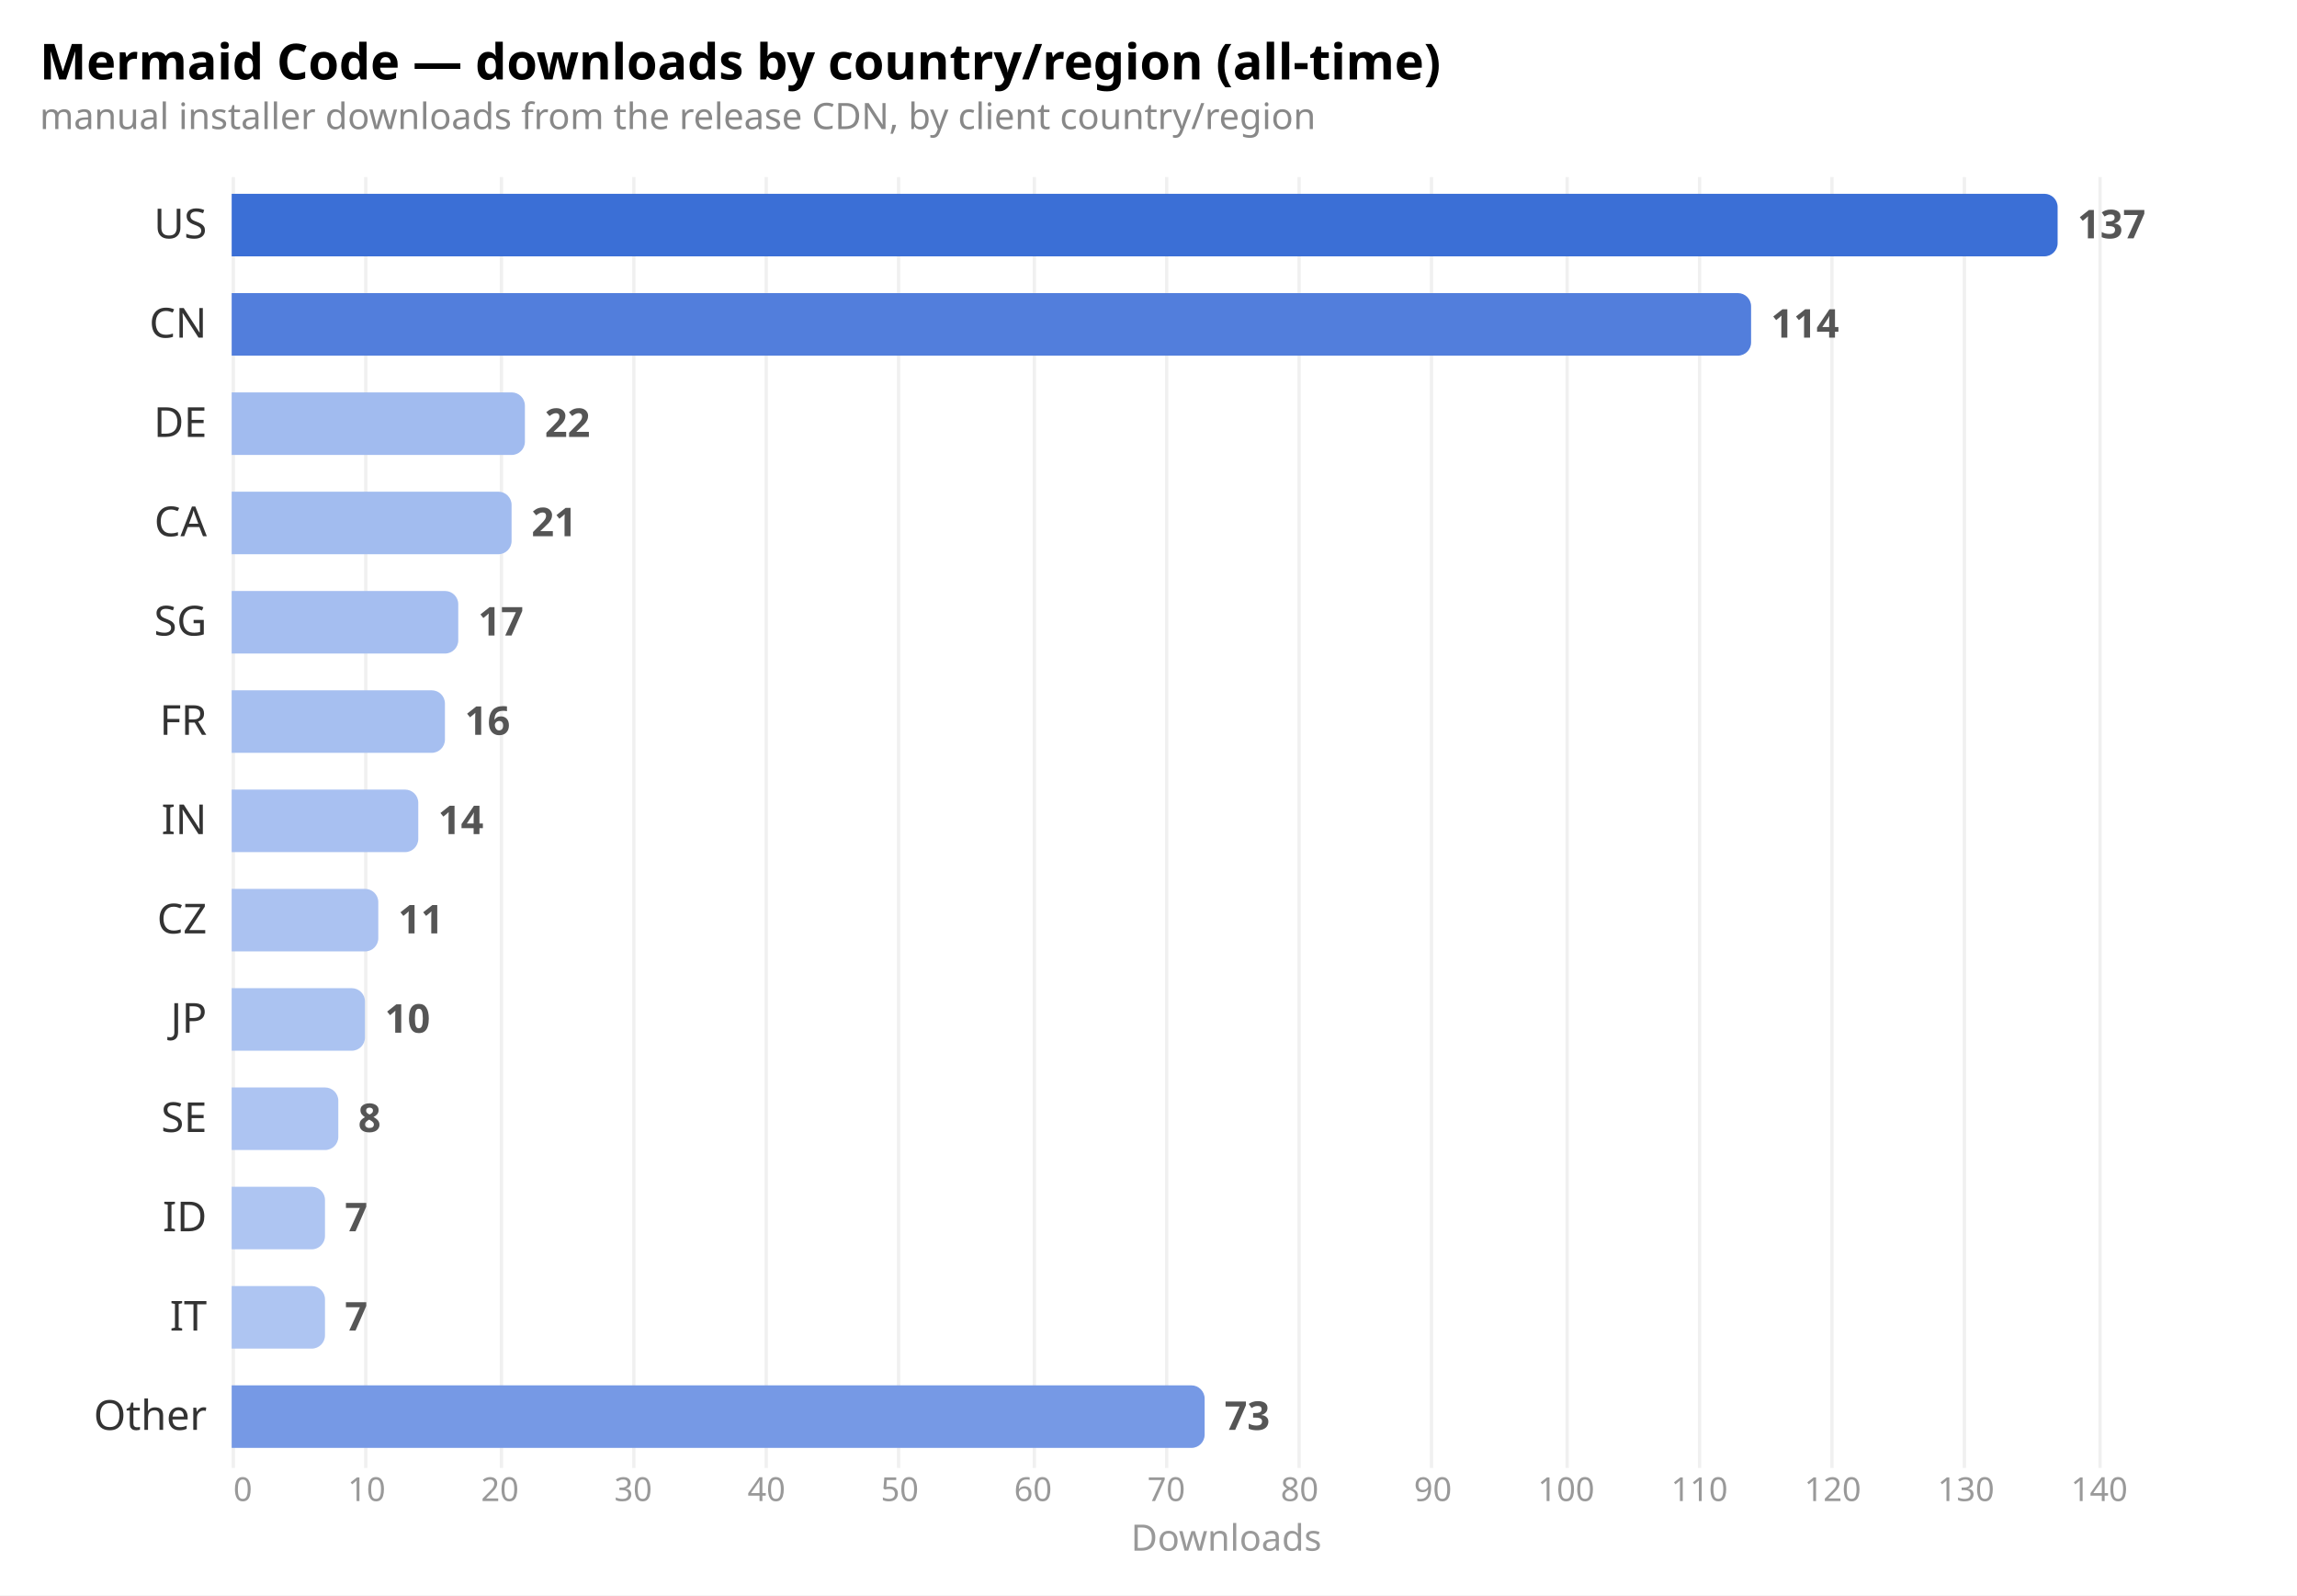
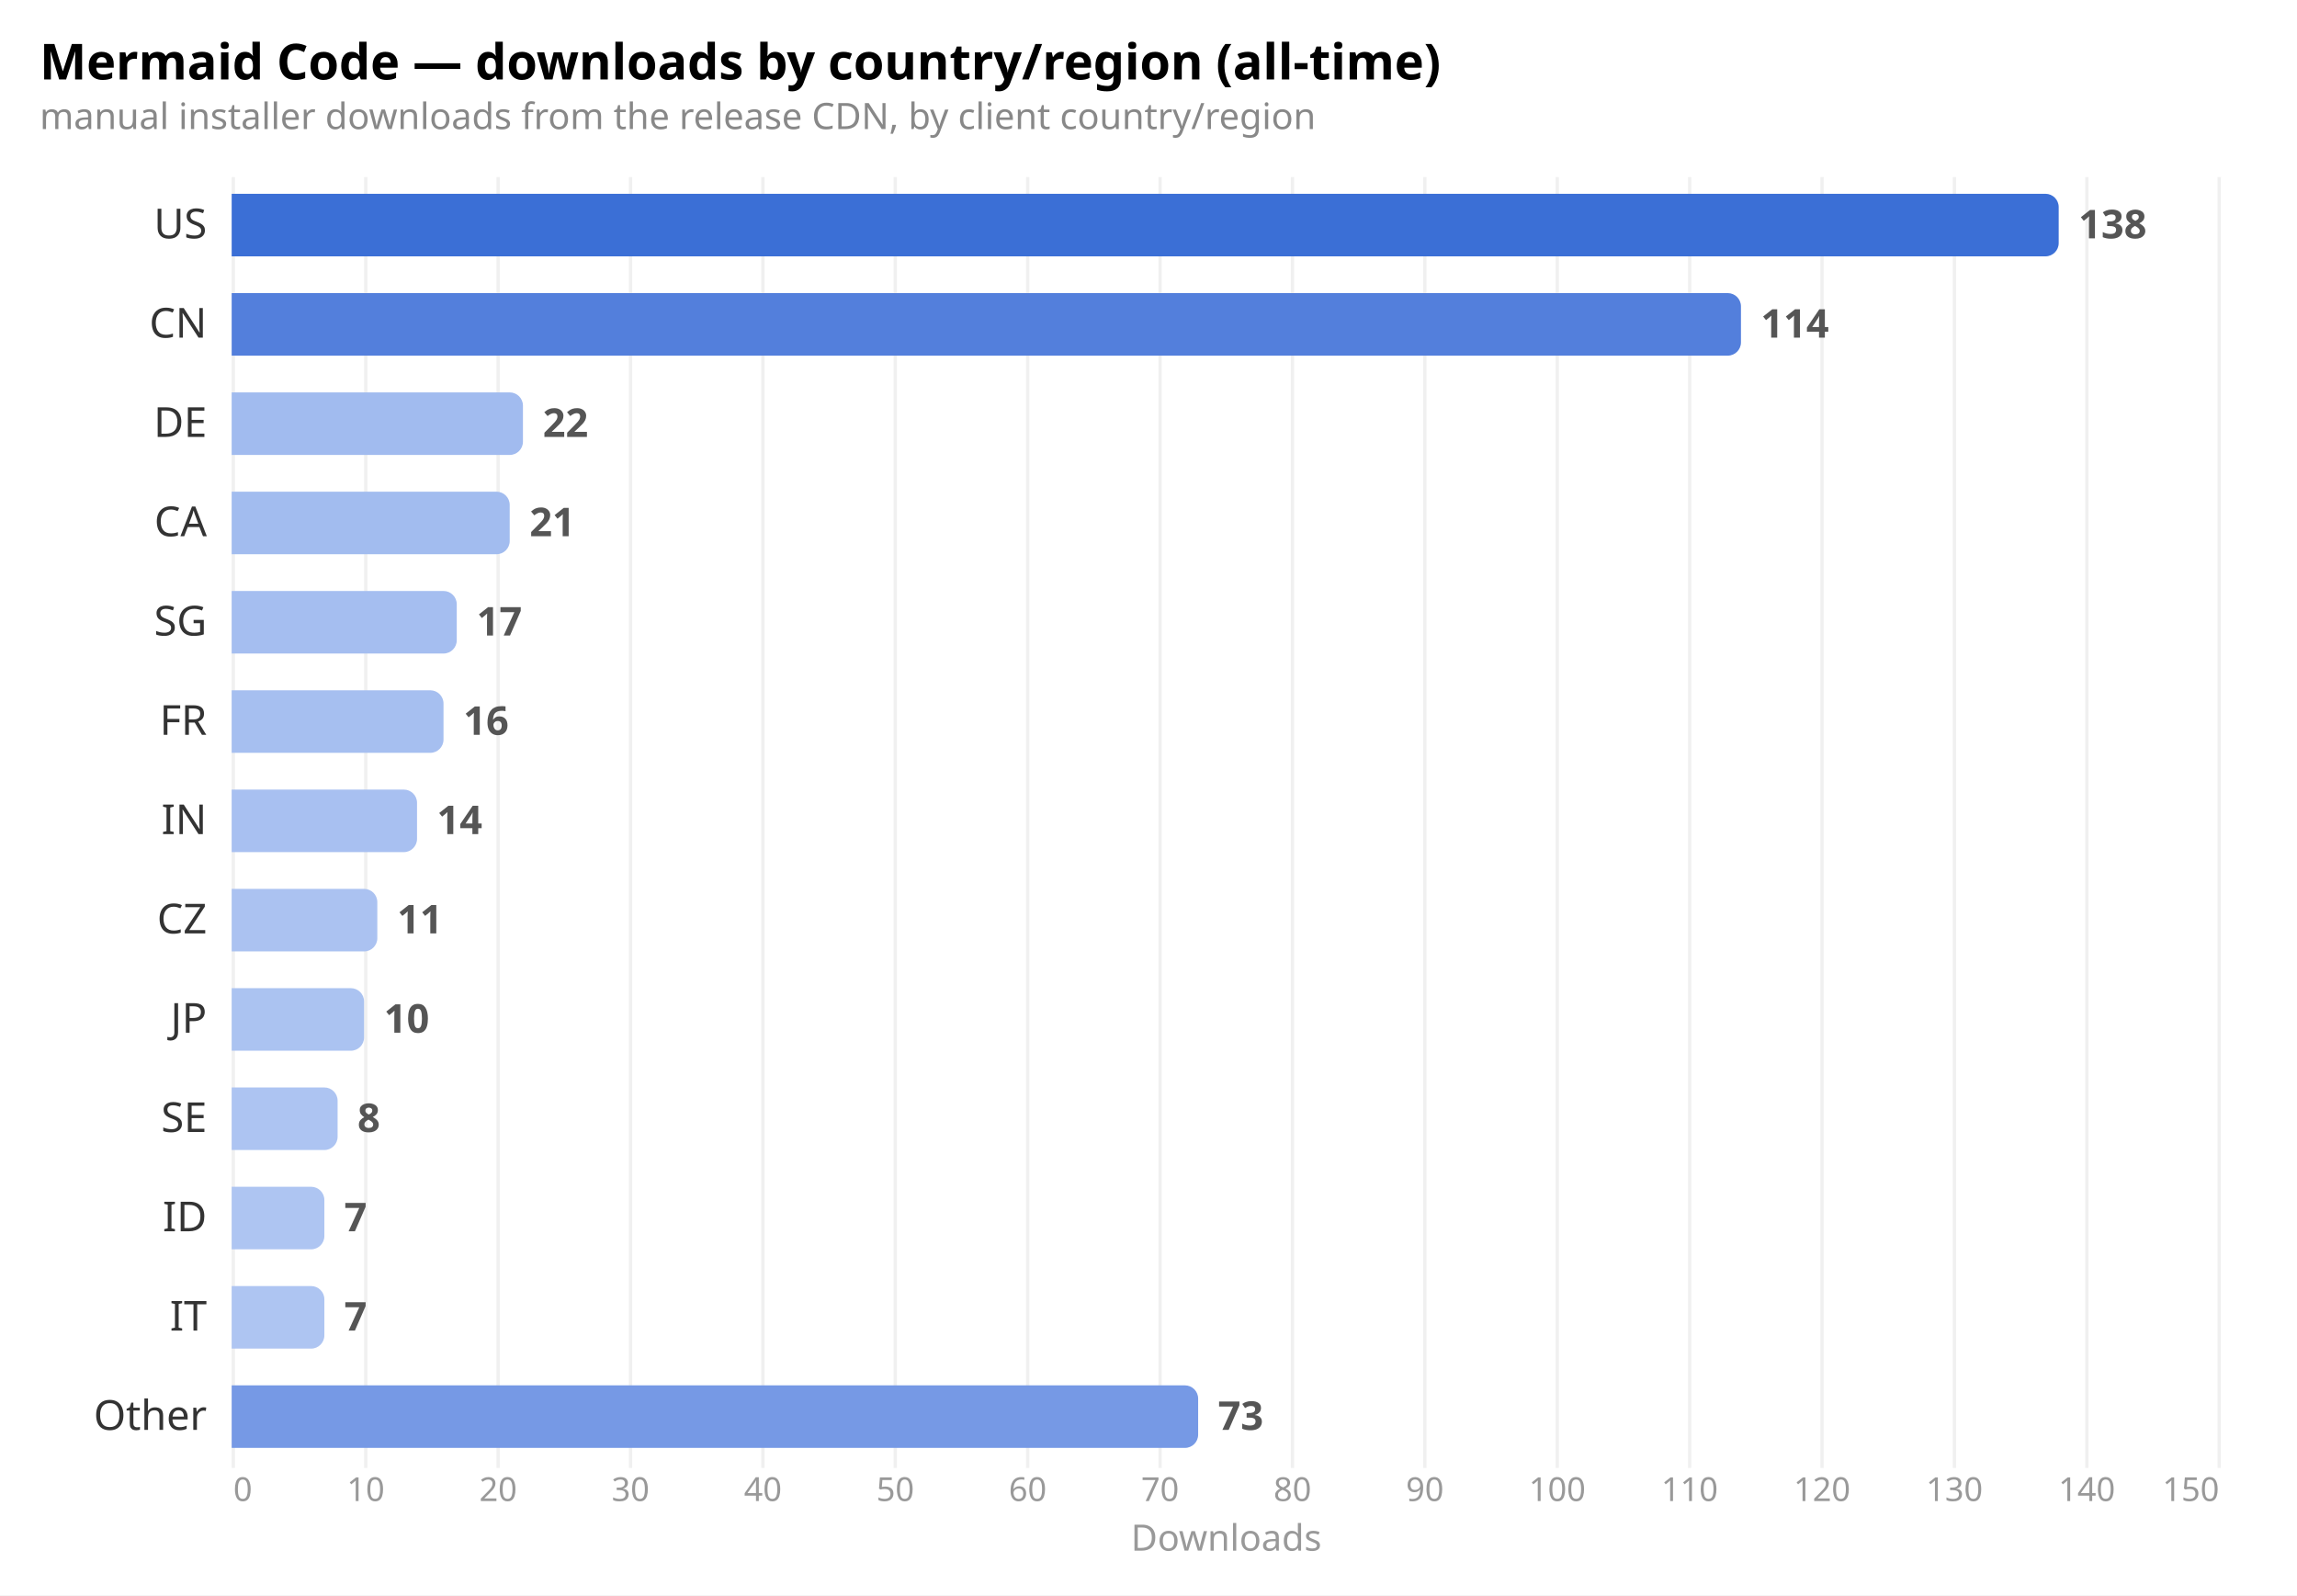
<svg xmlns="http://www.w3.org/2000/svg" version="1.1" class="marks" width="694" height="482" viewBox="0 0 694 482">
  <rect width="694" height="482" fill="white" />
  <g fill="none" stroke-miterlimit="4" transform="translate(70,53)">
    <g class="mark-group role-frame root" role="graphics-object" aria-roledescription="group mark container">
      <g transform="translate(0,0)">
        <path class="background" aria-hidden="true" d="M0,0h600v390h-600Z" />
        <g>
          <g class="mark-group role-axis" aria-hidden="true">
            <g transform="translate(0.5,390.5)">
              <path class="background" aria-hidden="true" d="M0,0h0v0h0Z" pointer-events="none" />
              <g>
                <g class="mark-rule role-axis-grid" pointer-events="none">
                  <line transform="translate(0,0)" x2="0" y2="-390" stroke="#f0f0f0" stroke-width="1" opacity="1" />
                  <line transform="translate(40,0)" x2="0" y2="-390" stroke="#f0f0f0" stroke-width="1" opacity="1" />
-                   <line transform="translate(81,0)" x2="0" y2="-390" stroke="#f0f0f0" stroke-width="1" opacity="1" />
-                   <line transform="translate(121,0)" x2="0" y2="-390" stroke="#f0f0f0" stroke-width="1" opacity="1" />
-                   <line transform="translate(161,0)" x2="0" y2="-390" stroke="#f0f0f0" stroke-width="1" opacity="1" />
-                   <line transform="translate(201,0)" x2="0" y2="-390" stroke="#f0f0f0" stroke-width="1" opacity="1" />
-                   <line transform="translate(242,0)" x2="0" y2="-390" stroke="#f0f0f0" stroke-width="1" opacity="1" />
-                   <line transform="translate(282,0)" x2="0" y2="-390" stroke="#f0f0f0" stroke-width="1" opacity="1" />
-                   <line transform="translate(322,0)" x2="0" y2="-390" stroke="#f0f0f0" stroke-width="1" opacity="1" />
-                   <line transform="translate(362,0)" x2="0" y2="-390" stroke="#f0f0f0" stroke-width="1" opacity="1" />
-                   <line transform="translate(403,0)" x2="0" y2="-390" stroke="#f0f0f0" stroke-width="1" opacity="1" />
-                   <line transform="translate(443,0)" x2="0" y2="-390" stroke="#f0f0f0" stroke-width="1" opacity="1" />
-                   <line transform="translate(483,0)" x2="0" y2="-390" stroke="#f0f0f0" stroke-width="1" opacity="1" />
-                   <line transform="translate(523,0)" x2="0" y2="-390" stroke="#f0f0f0" stroke-width="1" opacity="1" />
-                   <line transform="translate(564,0)" x2="0" y2="-390" stroke="#f0f0f0" stroke-width="1" opacity="1" />
+                   <line transform="translate(80,0)" x2="0" y2="-390" stroke="#f0f0f0" stroke-width="1" opacity="1" />
+                   <line transform="translate(120,0)" x2="0" y2="-390" stroke="#f0f0f0" stroke-width="1" opacity="1" />
+                   <line transform="translate(160,0)" x2="0" y2="-390" stroke="#f0f0f0" stroke-width="1" opacity="1" />
+                   <line transform="translate(200,0)" x2="0" y2="-390" stroke="#f0f0f0" stroke-width="1" opacity="1" />
+                   <line transform="translate(240,0)" x2="0" y2="-390" stroke="#f0f0f0" stroke-width="1" opacity="1" />
+                   <line transform="translate(280,0)" x2="0" y2="-390" stroke="#f0f0f0" stroke-width="1" opacity="1" />
+                   <line transform="translate(320,0)" x2="0" y2="-390" stroke="#f0f0f0" stroke-width="1" opacity="1" />
+                   <line transform="translate(360,0)" x2="0" y2="-390" stroke="#f0f0f0" stroke-width="1" opacity="1" />
+                   <line transform="translate(400,0)" x2="0" y2="-390" stroke="#f0f0f0" stroke-width="1" opacity="1" />
+                   <line transform="translate(440,0)" x2="0" y2="-390" stroke="#f0f0f0" stroke-width="1" opacity="1" />
+                   <line transform="translate(480,0)" x2="0" y2="-390" stroke="#f0f0f0" stroke-width="1" opacity="1" />
+                   <line transform="translate(520,0)" x2="0" y2="-390" stroke="#f0f0f0" stroke-width="1" opacity="1" />
+                   <line transform="translate(560,0)" x2="0" y2="-390" stroke="#f0f0f0" stroke-width="1" opacity="1" />
+                   <line transform="translate(600,0)" x2="0" y2="-390" stroke="#f0f0f0" stroke-width="1" opacity="1" />
                </g>
              </g>
              <path class="foreground" aria-hidden="true" d="" pointer-events="none" display="none" />
            </g>
          </g>
-           <g class="mark-group role-axis" role="graphics-symbol" aria-roledescription="axis" aria-label="X-axis titled 'Downloads' for a linear scale with values from 0 to 149">
+           <g class="mark-group role-axis" role="graphics-symbol" aria-roledescription="axis" aria-label="X-axis titled 'Downloads' for a linear scale with values from 0 to 150">
            <g transform="translate(0.5,390.5)">
              <path class="background" aria-hidden="true" d="M0,0h0v0h0Z" pointer-events="none" />
              <g>
                <g class="mark-text role-axis-label" pointer-events="none">
                  <text text-anchor="start" transform="translate(0,10)" font-family="sans-serif" font-size="10px" fill="#999" opacity="1">0</text>
-                   <text text-anchor="middle" transform="translate(40.26846,10)" font-family="sans-serif" font-size="10px" fill="#999" opacity="1">10</text>
-                   <text text-anchor="middle" transform="translate(80.53691,10)" font-family="sans-serif" font-size="10px" fill="#999" opacity="1">20</text>
-                   <text text-anchor="middle" transform="translate(120.8054,10)" font-family="sans-serif" font-size="10px" fill="#999" opacity="1">30</text>
-                   <text text-anchor="middle" transform="translate(161.0738,10)" font-family="sans-serif" font-size="10px" fill="#999" opacity="1">40</text>
-                   <text text-anchor="middle" transform="translate(201.3423,10)" font-family="sans-serif" font-size="10px" fill="#999" opacity="1">50</text>
-                   <text text-anchor="middle" transform="translate(241.6107,10)" font-family="sans-serif" font-size="10px" fill="#999" opacity="1">60</text>
-                   <text text-anchor="middle" transform="translate(281.8792,10)" font-family="sans-serif" font-size="10px" fill="#999" opacity="1">70</text>
-                   <text text-anchor="middle" transform="translate(322.1477,10)" font-family="sans-serif" font-size="10px" fill="#999" opacity="1">80</text>
-                   <text text-anchor="middle" transform="translate(362.4161,10)" font-family="sans-serif" font-size="10px" fill="#999" opacity="1">90</text>
-                   <text text-anchor="middle" transform="translate(402.6846,10)" font-family="sans-serif" font-size="10px" fill="#999" opacity="1">100</text>
-                   <text text-anchor="middle" transform="translate(442.953,10)" font-family="sans-serif" font-size="10px" fill="#999" opacity="1">110</text>
-                   <text text-anchor="middle" transform="translate(483.2215,10)" font-family="sans-serif" font-size="10px" fill="#999" opacity="1">120</text>
-                   <text text-anchor="middle" transform="translate(523.4899,10)" font-family="sans-serif" font-size="10px" fill="#999" opacity="1">130</text>
-                   <text text-anchor="middle" transform="translate(563.7584,10)" font-family="sans-serif" font-size="10px" fill="#999" opacity="1">140</text>
+                   <text text-anchor="middle" transform="translate(40,10)" font-family="sans-serif" font-size="10px" fill="#999" opacity="1">10</text>
+                   <text text-anchor="middle" transform="translate(80,10)" font-family="sans-serif" font-size="10px" fill="#999" opacity="1">20</text>
+                   <text text-anchor="middle" transform="translate(120,10)" font-family="sans-serif" font-size="10px" fill="#999" opacity="1">30</text>
+                   <text text-anchor="middle" transform="translate(160,10)" font-family="sans-serif" font-size="10px" fill="#999" opacity="1">40</text>
+                   <text text-anchor="middle" transform="translate(200,10)" font-family="sans-serif" font-size="10px" fill="#999" opacity="1">50</text>
+                   <text text-anchor="middle" transform="translate(240,10)" font-family="sans-serif" font-size="10px" fill="#999" opacity="1">60</text>
+                   <text text-anchor="middle" transform="translate(280,10)" font-family="sans-serif" font-size="10px" fill="#999" opacity="1">70</text>
+                   <text text-anchor="middle" transform="translate(320,10)" font-family="sans-serif" font-size="10px" fill="#999" opacity="1">80</text>
+                   <text text-anchor="middle" transform="translate(360,10)" font-family="sans-serif" font-size="10px" fill="#999" opacity="1">90</text>
+                   <text text-anchor="middle" transform="translate(400,10)" font-family="sans-serif" font-size="10px" fill="#999" opacity="1">100</text>
+                   <text text-anchor="middle" transform="translate(440,10)" font-family="sans-serif" font-size="10px" fill="#999" opacity="1">110</text>
+                   <text text-anchor="middle" transform="translate(480,10)" font-family="sans-serif" font-size="10px" fill="#999" opacity="1">120</text>
+                   <text text-anchor="middle" transform="translate(520,10)" font-family="sans-serif" font-size="10px" fill="#999" opacity="1">130</text>
+                   <text text-anchor="middle" transform="translate(560,10)" font-family="sans-serif" font-size="10px" fill="#999" opacity="1">140</text>
+                   <text text-anchor="end" transform="translate(600,10)" font-family="sans-serif" font-size="10px" fill="#999" opacity="1">150</text>
                </g>
                <g class="mark-text role-axis-title" pointer-events="none">
                  <text text-anchor="middle" transform="translate(300,25)" font-family="sans-serif" font-size="11px" font-weight="500" fill="#999" opacity="1">Downloads</text>
                </g>
              </g>
              <path class="foreground" aria-hidden="true" d="" pointer-events="none" display="none" />
            </g>
          </g>
          <g class="mark-group role-axis" role="graphics-symbol" aria-roledescription="axis" aria-label="Y-axis for a discrete scale with 13 values: US, CN, DE, CA, SG, ending with Other">
            <g transform="translate(0.5,0.5)">
              <path class="background" aria-hidden="true" d="M0,0h0v0h0Z" pointer-events="none" />
              <g>
                <g class="mark-text role-axis-label" pointer-events="none">
                  <text text-anchor="end" transform="translate(-8,18.5)" font-family="sans-serif" font-size="12.5px" font-weight="500" fill="#333" opacity="1">US</text>
                  <text text-anchor="end" transform="translate(-8,48.5)" font-family="sans-serif" font-size="12.5px" font-weight="500" fill="#333" opacity="1">CN</text>
                  <text text-anchor="end" transform="translate(-8,78.5)" font-family="sans-serif" font-size="12.5px" font-weight="500" fill="#333" opacity="1">DE</text>
                  <text text-anchor="end" transform="translate(-8,108.5)" font-family="sans-serif" font-size="12.5px" font-weight="500" fill="#333" opacity="1">CA</text>
                  <text text-anchor="end" transform="translate(-8,138.5)" font-family="sans-serif" font-size="12.5px" font-weight="500" fill="#333" opacity="1">SG</text>
                  <text text-anchor="end" transform="translate(-8,168.5)" font-family="sans-serif" font-size="12.5px" font-weight="500" fill="#333" opacity="1">FR</text>
                  <text text-anchor="end" transform="translate(-8,198.5)" font-family="sans-serif" font-size="12.5px" font-weight="500" fill="#333" opacity="1">IN</text>
                  <text text-anchor="end" transform="translate(-8,228.5)" font-family="sans-serif" font-size="12.5px" font-weight="500" fill="#333" opacity="1">CZ</text>
                  <text text-anchor="end" transform="translate(-8,258.5)" font-family="sans-serif" font-size="12.5px" font-weight="500" fill="#333" opacity="1">JP</text>
                  <text text-anchor="end" transform="translate(-8,288.5)" font-family="sans-serif" font-size="12.5px" font-weight="500" fill="#333" opacity="1">SE</text>
                  <text text-anchor="end" transform="translate(-8,318.5)" font-family="sans-serif" font-size="12.5px" font-weight="500" fill="#333" opacity="1">ID</text>
                  <text text-anchor="end" transform="translate(-8,348.5)" font-family="sans-serif" font-size="12.5px" font-weight="500" fill="#333" opacity="1">IT</text>
                  <text text-anchor="end" transform="translate(-8,378.5)" font-family="sans-serif" font-size="12.5px" font-weight="500" fill="#333" opacity="1">Other</text>
                </g>
              </g>
              <path class="foreground" aria-hidden="true" d="" pointer-events="none" display="none" />
            </g>
          </g>
          <g class="mark-group role-scope" role="graphics-object" aria-roledescription="group mark container">
            <g transform="translate(0,5.55)">
-               <path class="background" aria-hidden="true" d="M0,0L547.678,0C549.886,0,551.678,1.792,551.678,4L551.678,14.9C551.678,17.108,549.886,18.9,547.678,18.9L0,18.9C0,18.9,0,18.9,0,18.9L0,0C0,0,0,0,0,0Z" />
+               <path class="background" aria-hidden="true" d="M0,0L548,0C550.208,0,552,1.792,552,4L552,14.9C552,17.108,550.208,18.9,548,18.9L0,18.9C0,18.9,0,18.9,0,18.9L0,0C0,0,0,0,0,0Z" />
              <g clip-path="url(#clip1)">
                <g class="mark-group role-scope" role="graphics-object" aria-roledescription="group mark container">
                  <g transform="translate(0,0)">
                    <path class="background" aria-hidden="true" d="M0,0h0v18.9h0Z" />
                    <g>
                      <g class="mark-rect role-mark layer_0_marks" role="graphics-object" aria-roledescription="rect mark container">
-                         <path aria-label="Downloads: 137; country: US; downloads: 137" role="graphics-symbol" aria-roledescription="bar" d="M0,0h551.678v18.9h-551.678Z" fill="rgb(59, 111, 214)" />
+                         <path aria-label="Downloads: 138; country: US; downloads: 138" role="graphics-symbol" aria-roledescription="bar" d="M0,0h552v18.9h-552Z" fill="rgb(59, 111, 214)" />
                      </g>
                    </g>
                    <path class="foreground" aria-hidden="true" d="" display="none" />
                  </g>
                </g>
              </g>
              <path class="foreground" aria-hidden="true" d="" display="none" />
            </g>
            <g transform="translate(0,35.55)">
-               <path class="background" aria-hidden="true" d="M0,0L455.06,0C457.268,0,459.06,1.792,459.06,4L459.06,14.9C459.06,17.108,457.268,18.9,455.06,18.9L0,18.9C0,18.9,0,18.9,0,18.9L0,0C0,0,0,0,0,0Z" />
+               <path class="background" aria-hidden="true" d="M0,0L452,0C454.208,0,456,1.792,456,4L456,14.9C456,17.108,454.208,18.9,452,18.9L0,18.9C0,18.9,0,18.9,0,18.9L0,0C0,0,0,0,0,0Z" />
              <g clip-path="url(#clip2)">
                <g class="mark-group role-scope" role="graphics-object" aria-roledescription="group mark container">
                  <g transform="translate(0,0)">
                    <path class="background" aria-hidden="true" d="M0,0h0v18.9h0Z" />
                    <g>
                      <g class="mark-rect role-mark layer_0_marks" role="graphics-object" aria-roledescription="rect mark container">
-                         <path aria-label="Downloads: 114; country: CN; downloads: 114" role="graphics-symbol" aria-roledescription="bar" d="M0,0h459.06v18.9h-459.06Z" fill="rgb(82, 126, 220)" />
+                         <path aria-label="Downloads: 114; country: CN; downloads: 114" role="graphics-symbol" aria-roledescription="bar" d="M0,0h456v18.9h-456Z" fill="rgb(83, 127, 220)" />
                      </g>
                    </g>
                    <path class="foreground" aria-hidden="true" d="" display="none" />
                  </g>
                </g>
              </g>
              <path class="foreground" aria-hidden="true" d="" display="none" />
            </g>
            <g transform="translate(0,65.55)">
-               <path class="background" aria-hidden="true" d="M0,0L84.591,0C86.798,0,88.591,1.792,88.591,4L88.591,14.9C88.591,17.108,86.798,18.9,84.591,18.9L0,18.9C0,18.9,0,18.9,0,18.9L0,0C0,0,0,0,0,0Z" />
+               <path class="background" aria-hidden="true" d="M0,0L84,0C86.208,0,88,1.792,88,4L88,14.9C88,17.108,86.208,18.9,84,18.9L0,18.9C0,18.9,0,18.9,0,18.9L0,0C0,0,0,0,0,0Z" />
              <g clip-path="url(#clip3)">
                <g class="mark-group role-scope" role="graphics-object" aria-roledescription="group mark container">
                  <g transform="translate(0,0)">
                    <path class="background" aria-hidden="true" d="M0,0h0v18.9h0Z" />
                    <g>
                      <g class="mark-rect role-mark layer_0_marks" role="graphics-object" aria-roledescription="rect mark container">
-                         <path aria-label="Downloads: 22; country: DE; downloads: 22" role="graphics-symbol" aria-roledescription="bar" d="M0,0h88.591v18.9h-88.591Z" fill="rgb(161, 187, 239)" />
+                         <path aria-label="Downloads: 22; country: DE; downloads: 22" role="graphics-symbol" aria-roledescription="bar" d="M0,0h88v18.9h-88Z" fill="rgb(161, 187, 239)" />
                      </g>
                    </g>
                    <path class="foreground" aria-hidden="true" d="" display="none" />
                  </g>
                </g>
              </g>
              <path class="foreground" aria-hidden="true" d="" display="none" />
            </g>
            <g transform="translate(0,95.55)">
-               <path class="background" aria-hidden="true" d="M0,0L80.564,0C82.771,0,84.564,1.792,84.564,4L84.564,14.9C84.564,17.108,82.771,18.9,80.564,18.9L0,18.9C0,18.9,0,18.9,0,18.9L0,0C0,0,0,0,0,0Z" />
+               <path class="background" aria-hidden="true" d="M0,0L80,0C82.208,0,84,1.792,84,4L84,14.9C84,17.108,82.208,18.9,80,18.9L0,18.9C0,18.9,0,18.9,0,18.9L0,0C0,0,0,0,0,0Z" />
              <g clip-path="url(#clip4)">
                <g class="mark-group role-scope" role="graphics-object" aria-roledescription="group mark container">
                  <g transform="translate(0,0)">
                    <path class="background" aria-hidden="true" d="M0,0h0v18.9h0Z" />
                    <g>
                      <g class="mark-rect role-mark layer_0_marks" role="graphics-object" aria-roledescription="rect mark container">
-                         <path aria-label="Downloads: 21; country: CA; downloads: 21" role="graphics-symbol" aria-roledescription="bar" d="M0,0h84.564v18.9h-84.564Z" fill="rgb(162, 188, 239)" />
+                         <path aria-label="Downloads: 21; country: CA; downloads: 21" role="graphics-symbol" aria-roledescription="bar" d="M0,0h84v18.9h-84Z" fill="rgb(162, 188, 239)" />
                      </g>
                    </g>
                    <path class="foreground" aria-hidden="true" d="" display="none" />
                  </g>
                </g>
              </g>
              <path class="foreground" aria-hidden="true" d="" display="none" />
            </g>
            <g transform="translate(0,125.55)">
-               <path class="background" aria-hidden="true" d="M0,0L64.456,0C66.664,0,68.456,1.792,68.456,4L68.456,14.9C68.456,17.108,66.664,18.9,64.456,18.9L0,18.9C0,18.9,0,18.9,0,18.9L0,0C0,0,0,0,0,0Z" />
+               <path class="background" aria-hidden="true" d="M0,0L64,0C66.208,0,68,1.792,68,4L68,14.9C68,17.108,66.208,18.9,64,18.9L0,18.9C0,18.9,0,18.9,0,18.9L0,0C0,0,0,0,0,0Z" />
              <g clip-path="url(#clip5)">
                <g class="mark-group role-scope" role="graphics-object" aria-roledescription="group mark container">
                  <g transform="translate(0,0)">
                    <path class="background" aria-hidden="true" d="M0,0h0v18.9h0Z" />
                    <g>
                      <g class="mark-rect role-mark layer_0_marks" role="graphics-object" aria-roledescription="rect mark container">
-                         <path aria-label="Downloads: 17; country: SG; downloads: 17" role="graphics-symbol" aria-roledescription="bar" d="M0,0h68.456v18.9h-68.456Z" fill="rgb(165, 190, 240)" />
+                         <path aria-label="Downloads: 17; country: SG; downloads: 17" role="graphics-symbol" aria-roledescription="bar" d="M0,0h68v18.9h-68Z" fill="rgb(165, 190, 240)" />
                      </g>
                    </g>
                    <path class="foreground" aria-hidden="true" d="" display="none" />
                  </g>
                </g>
              </g>
              <path class="foreground" aria-hidden="true" d="" display="none" />
            </g>
            <g transform="translate(0,155.55)">
-               <path class="background" aria-hidden="true" d="M0,0L60.43,0C62.637,0,64.43,1.792,64.43,4L64.43,14.9C64.43,17.108,62.637,18.9,60.43,18.9L0,18.9C0,18.9,0,18.9,0,18.9L0,0C0,0,0,0,0,0Z" />
+               <path class="background" aria-hidden="true" d="M0,0L60,0C62.208,0,64,1.792,64,4L64,14.9C64,17.108,62.208,18.9,60,18.9L0,18.9C0,18.9,0,18.9,0,18.9L0,0C0,0,0,0,0,0Z" />
              <g clip-path="url(#clip6)">
                <g class="mark-group role-scope" role="graphics-object" aria-roledescription="group mark container">
                  <g transform="translate(0,0)">
                    <path class="background" aria-hidden="true" d="M0,0h0v18.9h0Z" />
                    <g>
                      <g class="mark-rect role-mark layer_0_marks" role="graphics-object" aria-roledescription="rect mark container">
-                         <path aria-label="Downloads: 16; country: FR; downloads: 16" role="graphics-symbol" aria-roledescription="bar" d="M0,0h64.43v18.9h-64.43Z" fill="rgb(166, 191, 240)" />
+                         <path aria-label="Downloads: 16; country: FR; downloads: 16" role="graphics-symbol" aria-roledescription="bar" d="M0,0h64v18.9h-64Z" fill="rgb(166, 191, 240)" />
                      </g>
                    </g>
                    <path class="foreground" aria-hidden="true" d="" display="none" />
                  </g>
                </g>
              </g>
              <path class="foreground" aria-hidden="true" d="" display="none" />
            </g>
            <g transform="translate(0,185.55)">
-               <path class="background" aria-hidden="true" d="M0,0L52.376,0C54.583,0,56.376,1.792,56.376,4L56.376,14.9C56.376,17.108,54.583,18.9,52.376,18.9L0,18.9C0,18.9,0,18.9,0,18.9L0,0C0,0,0,0,0,0Z" />
+               <path class="background" aria-hidden="true" d="M0,0L52,0C54.208,0,56,1.792,56,4L56,14.9C56,17.108,54.208,18.9,52,18.9L0,18.9C0,18.9,0,18.9,0,18.9L0,0C0,0,0,0,0,0Z" />
              <g clip-path="url(#clip7)">
                <g class="mark-group role-scope" role="graphics-object" aria-roledescription="group mark container">
                  <g transform="translate(0,0)">
                    <path class="background" aria-hidden="true" d="M0,0h0v18.9h0Z" />
                    <g>
                      <g class="mark-rect role-mark layer_0_marks" role="graphics-object" aria-roledescription="rect mark container">
-                         <path aria-label="Downloads: 14; country: IN; downloads: 14" role="graphics-symbol" aria-roledescription="bar" d="M0,0h56.376v18.9h-56.376Z" fill="rgb(168, 192, 241)" />
+                         <path aria-label="Downloads: 14; country: IN; downloads: 14" role="graphics-symbol" aria-roledescription="bar" d="M0,0h56v18.9h-56Z" fill="rgb(168, 192, 241)" />
                      </g>
                    </g>
                    <path class="foreground" aria-hidden="true" d="" display="none" />
                  </g>
                </g>
              </g>
              <path class="foreground" aria-hidden="true" d="" display="none" />
            </g>
            <g transform="translate(0,215.55)">
-               <path class="background" aria-hidden="true" d="M0,0L40.295,0C42.503,0,44.295,1.792,44.295,4L44.295,14.9C44.295,17.108,42.503,18.9,40.295,18.9L0,18.9C0,18.9,0,18.9,0,18.9L0,0C0,0,0,0,0,0Z" />
+               <path class="background" aria-hidden="true" d="M0,0L40,0C42.208,0,44,1.792,44,4L44,14.9C44,17.108,42.208,18.9,40,18.9L0,18.9C0,18.9,0,18.9,0,18.9L0,0C0,0,0,0,0,0Z" />
              <g clip-path="url(#clip8)">
                <g class="mark-group role-scope" role="graphics-object" aria-roledescription="group mark container">
                  <g transform="translate(0,0)">
                    <path class="background" aria-hidden="true" d="M0,0h0v18.9h0Z" />
                    <g>
                      <g class="mark-rect role-mark layer_0_marks" role="graphics-object" aria-roledescription="rect mark container">
-                         <path aria-label="Downloads: 11; country: CZ; downloads: 11" role="graphics-symbol" aria-roledescription="bar" d="M0,0h44.295v18.9h-44.295Z" fill="rgb(171, 194, 241)" />
+                         <path aria-label="Downloads: 11; country: CZ; downloads: 11" role="graphics-symbol" aria-roledescription="bar" d="M0,0h44v18.9h-44Z" fill="rgb(171, 194, 241)" />
                      </g>
                    </g>
                    <path class="foreground" aria-hidden="true" d="" display="none" />
                  </g>
                </g>
              </g>
              <path class="foreground" aria-hidden="true" d="" display="none" />
            </g>
            <g transform="translate(0,245.55)">
-               <path class="background" aria-hidden="true" d="M0,0L36.268,0C38.476,0,40.268,1.792,40.268,4L40.268,14.9C40.268,17.108,38.476,18.9,36.268,18.9L0,18.9C0,18.9,0,18.9,0,18.9L0,0C0,0,0,0,0,0Z" />
+               <path class="background" aria-hidden="true" d="M0,0L36,0C38.208,0,40,1.792,40,4L40,14.9C40,17.108,38.208,18.9,36,18.9L0,18.9C0,18.9,0,18.9,0,18.9L0,0C0,0,0,0,0,0Z" />
              <g clip-path="url(#clip9)">
                <g class="mark-group role-scope" role="graphics-object" aria-roledescription="group mark container">
                  <g transform="translate(0,0)">
                    <path class="background" aria-hidden="true" d="M0,0h0v18.9h0Z" />
                    <g>
                      <g class="mark-rect role-mark layer_0_marks" role="graphics-object" aria-roledescription="rect mark container">
-                         <path aria-label="Downloads: 10; country: JP; downloads: 10" role="graphics-symbol" aria-roledescription="bar" d="M0,0h40.268v18.9h-40.268Z" fill="rgb(171, 195, 241)" />
+                         <path aria-label="Downloads: 10; country: JP; downloads: 10" role="graphics-symbol" aria-roledescription="bar" d="M0,0h40v18.9h-40Z" fill="rgb(171, 195, 241)" />
                      </g>
                    </g>
                    <path class="foreground" aria-hidden="true" d="" display="none" />
                  </g>
                </g>
              </g>
              <path class="foreground" aria-hidden="true" d="" display="none" />
            </g>
            <g transform="translate(0,275.55)">
-               <path class="background" aria-hidden="true" d="M0,0L28.215,0C30.422,0,32.215,1.792,32.215,4L32.215,14.9C32.215,17.108,30.422,18.9,28.215,18.9L0,18.9C0,18.9,0,18.9,0,18.9L0,0C0,0,0,0,0,0Z" />
+               <path class="background" aria-hidden="true" d="M0,0L28,0C30.208,0,32,1.792,32,4L32,14.9C32,17.108,30.208,18.9,28,18.9L0,18.9C0,18.9,0,18.9,0,18.9L0,0C0,0,0,0,0,0Z" />
              <g clip-path="url(#clip10)">
                <g class="mark-group role-scope" role="graphics-object" aria-roledescription="group mark container">
                  <g transform="translate(0,0)">
                    <path class="background" aria-hidden="true" d="M0,0h0v18.9h0Z" />
                    <g>
                      <g class="mark-rect role-mark layer_0_marks" role="graphics-object" aria-roledescription="rect mark container">
-                         <path aria-label="Downloads: 8; country: SE; downloads: 8" role="graphics-symbol" aria-roledescription="bar" d="M0,0h32.215v18.9h-32.215Z" fill="rgb(173, 196, 242)" />
+                         <path aria-label="Downloads: 8; country: SE; downloads: 8" role="graphics-symbol" aria-roledescription="bar" d="M0,0h32v18.9h-32Z" fill="rgb(173, 196, 242)" />
                      </g>
                    </g>
                    <path class="foreground" aria-hidden="true" d="" display="none" />
                  </g>
                </g>
              </g>
              <path class="foreground" aria-hidden="true" d="" display="none" />
            </g>
            <g transform="translate(0,305.55)">
-               <path class="background" aria-hidden="true" d="M0,0L24.188,0C26.396,0,28.188,1.792,28.188,4L28.188,14.9C28.188,17.108,26.396,18.9,24.188,18.9L0,18.9C0,18.9,0,18.9,0,18.9L0,0C0,0,0,0,0,0Z" />
+               <path class="background" aria-hidden="true" d="M0,0L24,0C26.208,0,28,1.792,28,4L28,14.9C28,17.108,26.208,18.9,24,18.9L0,18.9C0,18.9,0,18.9,0,18.9L0,0C0,0,0,0,0,0Z" />
              <g clip-path="url(#clip11)">
                <g class="mark-group role-scope" role="graphics-object" aria-roledescription="group mark container">
                  <g transform="translate(0,0)">
                    <path class="background" aria-hidden="true" d="M0,0h0v18.9h0Z" />
                    <g>
                      <g class="mark-rect role-mark layer_0_marks" role="graphics-object" aria-roledescription="rect mark container">
-                         <path aria-label="Downloads: 7; country: ID; downloads: 7" role="graphics-symbol" aria-roledescription="bar" d="M0,0h28.188v18.9h-28.188Z" fill="rgb(174, 197, 242)" />
+                         <path aria-label="Downloads: 7; country: ID; downloads: 7" role="graphics-symbol" aria-roledescription="bar" d="M0,0h28v18.9h-28Z" fill="rgb(174, 197, 242)" />
                      </g>
                    </g>
                    <path class="foreground" aria-hidden="true" d="" display="none" />
                  </g>
                </g>
              </g>
              <path class="foreground" aria-hidden="true" d="" display="none" />
            </g>
            <g transform="translate(0,335.55)">
-               <path class="background" aria-hidden="true" d="M0,0L24.188,0C26.396,0,28.188,1.792,28.188,4L28.188,14.9C28.188,17.108,26.396,18.9,24.188,18.9L0,18.9C0,18.9,0,18.9,0,18.9L0,0C0,0,0,0,0,0Z" />
+               <path class="background" aria-hidden="true" d="M0,0L24,0C26.208,0,28,1.792,28,4L28,14.9C28,17.108,26.208,18.9,24,18.9L0,18.9C0,18.9,0,18.9,0,18.9L0,0C0,0,0,0,0,0Z" />
              <g clip-path="url(#clip12)">
                <g class="mark-group role-scope" role="graphics-object" aria-roledescription="group mark container">
                  <g transform="translate(0,0)">
                    <path class="background" aria-hidden="true" d="M0,0h0v18.9h0Z" />
                    <g>
                      <g class="mark-rect role-mark layer_0_marks" role="graphics-object" aria-roledescription="rect mark container">
-                         <path aria-label="Downloads: 7; country: IT; downloads: 7" role="graphics-symbol" aria-roledescription="bar" d="M0,0h28.188v18.9h-28.188Z" fill="rgb(174, 197, 242)" />
+                         <path aria-label="Downloads: 7; country: IT; downloads: 7" role="graphics-symbol" aria-roledescription="bar" d="M0,0h28v18.9h-28Z" fill="rgb(174, 197, 242)" />
                      </g>
                    </g>
                    <path class="foreground" aria-hidden="true" d="" display="none" />
                  </g>
                </g>
              </g>
              <path class="foreground" aria-hidden="true" d="" display="none" />
            </g>
            <g transform="translate(0,365.55)">
-               <path class="background" aria-hidden="true" d="M0,0L289.96,0C292.167,0,293.96,1.792,293.96,4L293.96,14.9C293.96,17.108,292.167,18.9,289.96,18.9L0,18.9C0,18.9,0,18.9,0,18.9L0,0C0,0,0,0,0,0Z" />
+               <path class="background" aria-hidden="true" d="M0,0L288,0C290.208,0,292,1.792,292,4L292,14.9C292,17.108,290.208,18.9,288,18.9L0,18.9C0,18.9,0,18.9,0,18.9L0,0C0,0,0,0,0,0Z" />
              <g clip-path="url(#clip13)">
                <g class="mark-group role-scope" role="graphics-object" aria-roledescription="group mark container">
                  <g transform="translate(0,0)">
                    <path class="background" aria-hidden="true" d="M0,0h0v18.9h0Z" />
                    <g>
                      <g class="mark-rect role-mark layer_0_marks" role="graphics-object" aria-roledescription="rect mark container">
-                         <path aria-label="Downloads: 73; country: Other; downloads: 73" role="graphics-symbol" aria-roledescription="bar" d="M0,0h293.96v18.9h-293.96Z" fill="rgb(118, 153, 229)" />
+                         <path aria-label="Downloads: 73; country: Other; downloads: 73" role="graphics-symbol" aria-roledescription="bar" d="M0,0h292v18.9h-292Z" fill="rgb(118, 153, 229)" />
                      </g>
                    </g>
                    <path class="foreground" aria-hidden="true" d="" display="none" />
                  </g>
                </g>
              </g>
              <path class="foreground" aria-hidden="true" d="" display="none" />
            </g>
          </g>
          <g class="mark-text role-mark layer_1_marks" role="graphics-object" aria-roledescription="text mark container">
-             <text aria-label="Downloads: 137; country: US; downloads: 137" role="graphics-symbol" aria-roledescription="text mark" text-anchor="start" transform="translate(557.6779,19)" font-family="sans-serif" font-size="12px" font-weight="600" fill="#555">137</text>
-             <text aria-label="Downloads: 114; country: CN; downloads: 114" role="graphics-symbol" aria-roledescription="text mark" text-anchor="start" transform="translate(465.0604,49)" font-family="sans-serif" font-size="12px" font-weight="600" fill="#555">114</text>
-             <text aria-label="Downloads: 22; country: DE; downloads: 22" role="graphics-symbol" aria-roledescription="text mark" text-anchor="start" transform="translate(94.5906,79)" font-family="sans-serif" font-size="12px" font-weight="600" fill="#555">22</text>
-             <text aria-label="Downloads: 21; country: CA; downloads: 21" role="graphics-symbol" aria-roledescription="text mark" text-anchor="start" transform="translate(90.56376,109)" font-family="sans-serif" font-size="12px" font-weight="600" fill="#555">21</text>
-             <text aria-label="Downloads: 17; country: SG; downloads: 17" role="graphics-symbol" aria-roledescription="text mark" text-anchor="start" transform="translate(74.45638,139)" font-family="sans-serif" font-size="12px" font-weight="600" fill="#555">17</text>
-             <text aria-label="Downloads: 16; country: FR; downloads: 16" role="graphics-symbol" aria-roledescription="text mark" text-anchor="start" transform="translate(70.42953,169)" font-family="sans-serif" font-size="12px" font-weight="600" fill="#555">16</text>
-             <text aria-label="Downloads: 14; country: IN; downloads: 14" role="graphics-symbol" aria-roledescription="text mark" text-anchor="start" transform="translate(62.37584,199)" font-family="sans-serif" font-size="12px" font-weight="600" fill="#555">14</text>
-             <text aria-label="Downloads: 11; country: CZ; downloads: 11" role="graphics-symbol" aria-roledescription="text mark" text-anchor="start" transform="translate(50.2953,229)" font-family="sans-serif" font-size="12px" font-weight="600" fill="#555">11</text>
-             <text aria-label="Downloads: 10; country: JP; downloads: 10" role="graphics-symbol" aria-roledescription="text mark" text-anchor="start" transform="translate(46.26846,259)" font-family="sans-serif" font-size="12px" font-weight="600" fill="#555">10</text>
-             <text aria-label="Downloads: 8; country: SE; downloads: 8" role="graphics-symbol" aria-roledescription="text mark" text-anchor="start" transform="translate(38.21477,289)" font-family="sans-serif" font-size="12px" font-weight="600" fill="#555">8</text>
-             <text aria-label="Downloads: 7; country: ID; downloads: 7" role="graphics-symbol" aria-roledescription="text mark" text-anchor="start" transform="translate(34.18792,319)" font-family="sans-serif" font-size="12px" font-weight="600" fill="#555">7</text>
-             <text aria-label="Downloads: 7; country: IT; downloads: 7" role="graphics-symbol" aria-roledescription="text mark" text-anchor="start" transform="translate(34.18792,349)" font-family="sans-serif" font-size="12px" font-weight="600" fill="#555">7</text>
-             <text aria-label="Downloads: 73; country: Other; downloads: 73" role="graphics-symbol" aria-roledescription="text mark" text-anchor="start" transform="translate(299.9597,379)" font-family="sans-serif" font-size="12px" font-weight="600" fill="#555">73</text>
+             <text aria-label="Downloads: 138; country: US; downloads: 138" role="graphics-symbol" aria-roledescription="text mark" text-anchor="start" transform="translate(558,19)" font-family="sans-serif" font-size="12px" font-weight="600" fill="#555">138</text>
+             <text aria-label="Downloads: 114; country: CN; downloads: 114" role="graphics-symbol" aria-roledescription="text mark" text-anchor="start" transform="translate(462,49)" font-family="sans-serif" font-size="12px" font-weight="600" fill="#555">114</text>
+             <text aria-label="Downloads: 22; country: DE; downloads: 22" role="graphics-symbol" aria-roledescription="text mark" text-anchor="start" transform="translate(94,79)" font-family="sans-serif" font-size="12px" font-weight="600" fill="#555">22</text>
+             <text aria-label="Downloads: 21; country: CA; downloads: 21" role="graphics-symbol" aria-roledescription="text mark" text-anchor="start" transform="translate(90,109)" font-family="sans-serif" font-size="12px" font-weight="600" fill="#555">21</text>
+             <text aria-label="Downloads: 17; country: SG; downloads: 17" role="graphics-symbol" aria-roledescription="text mark" text-anchor="start" transform="translate(74,139)" font-family="sans-serif" font-size="12px" font-weight="600" fill="#555">17</text>
+             <text aria-label="Downloads: 16; country: FR; downloads: 16" role="graphics-symbol" aria-roledescription="text mark" text-anchor="start" transform="translate(70,169)" font-family="sans-serif" font-size="12px" font-weight="600" fill="#555">16</text>
+             <text aria-label="Downloads: 14; country: IN; downloads: 14" role="graphics-symbol" aria-roledescription="text mark" text-anchor="start" transform="translate(62,199)" font-family="sans-serif" font-size="12px" font-weight="600" fill="#555">14</text>
+             <text aria-label="Downloads: 11; country: CZ; downloads: 11" role="graphics-symbol" aria-roledescription="text mark" text-anchor="start" transform="translate(50,229)" font-family="sans-serif" font-size="12px" font-weight="600" fill="#555">11</text>
+             <text aria-label="Downloads: 10; country: JP; downloads: 10" role="graphics-symbol" aria-roledescription="text mark" text-anchor="start" transform="translate(46,259)" font-family="sans-serif" font-size="12px" font-weight="600" fill="#555">10</text>
+             <text aria-label="Downloads: 8; country: SE; downloads: 8" role="graphics-symbol" aria-roledescription="text mark" text-anchor="start" transform="translate(38,289)" font-family="sans-serif" font-size="12px" font-weight="600" fill="#555">8</text>
+             <text aria-label="Downloads: 7; country: ID; downloads: 7" role="graphics-symbol" aria-roledescription="text mark" text-anchor="start" transform="translate(34,319)" font-family="sans-serif" font-size="12px" font-weight="600" fill="#555">7</text>
+             <text aria-label="Downloads: 7; country: IT; downloads: 7" role="graphics-symbol" aria-roledescription="text mark" text-anchor="start" transform="translate(34,349)" font-family="sans-serif" font-size="12px" font-weight="600" fill="#555">7</text>
+             <text aria-label="Downloads: 73; country: Other; downloads: 73" role="graphics-symbol" aria-roledescription="text mark" text-anchor="start" transform="translate(298,379)" font-family="sans-serif" font-size="12px" font-weight="600" fill="#555">73</text>
          </g>
          <g class="mark-group role-title">
            <g transform="translate(-58,-41)">
              <path class="background" aria-hidden="true" d="M0,0h0v0h0Z" pointer-events="none" />
              <g>
                <g class="mark-text role-title-text" role="graphics-symbol" aria-roledescription="title" aria-label="Title text 'Mermaid Code — downloads by country/region (all-time)'" pointer-events="none">
                  <text text-anchor="start" transform="translate(0,12)" font-family="sans-serif" font-size="15px" font-weight="600" fill="#000" opacity="1">Mermaid Code — downloads by country/region (all-time)</text>
                </g>
                <g class="mark-text role-title-subtitle" role="graphics-symbol" aria-roledescription="subtitle" aria-label="Subtitle text 'manual installer downloads from the release CDN, by client country/region'" pointer-events="none">
                  <text text-anchor="start" transform="translate(0,27)" font-family="sans-serif" font-size="11px" fill="#888" opacity="1">manual installer downloads from the release CDN, by client country/region</text>
                </g>
              </g>
              <path class="foreground" aria-hidden="true" d="" pointer-events="none" display="none" />
            </g>
          </g>
        </g>
        <path class="foreground" aria-hidden="true" d="" display="none" />
      </g>
    </g>
  </g>
  <defs>
    <clipPath id="clip1">
-       <path d="M0,0L547.678,0C549.886,0,551.678,1.792,551.678,4L551.678,14.9C551.678,17.108,549.886,18.9,547.678,18.9L0,18.9C0,18.9,0,18.9,0,18.9L0,0C0,0,0,0,0,0Z" />
+       <path d="M0,0L548,0C550.208,0,552,1.792,552,4L552,14.9C552,17.108,550.208,18.9,548,18.9L0,18.9C0,18.9,0,18.9,0,18.9L0,0C0,0,0,0,0,0Z" />
    </clipPath>
    <clipPath id="clip2">
-       <path d="M0,0L455.06,0C457.268,0,459.06,1.792,459.06,4L459.06,14.9C459.06,17.108,457.268,18.9,455.06,18.9L0,18.9C0,18.9,0,18.9,0,18.9L0,0C0,0,0,0,0,0Z" />
+       <path d="M0,0L452,0C454.208,0,456,1.792,456,4L456,14.9C456,17.108,454.208,18.9,452,18.9L0,18.9C0,18.9,0,18.9,0,18.9L0,0C0,0,0,0,0,0Z" />
    </clipPath>
    <clipPath id="clip3">
-       <path d="M0,0L84.591,0C86.798,0,88.591,1.792,88.591,4L88.591,14.9C88.591,17.108,86.798,18.9,84.591,18.9L0,18.9C0,18.9,0,18.9,0,18.9L0,0C0,0,0,0,0,0Z" />
+       <path d="M0,0L84,0C86.208,0,88,1.792,88,4L88,14.9C88,17.108,86.208,18.9,84,18.9L0,18.9C0,18.9,0,18.9,0,18.9L0,0C0,0,0,0,0,0Z" />
    </clipPath>
    <clipPath id="clip4">
-       <path d="M0,0L80.564,0C82.771,0,84.564,1.792,84.564,4L84.564,14.9C84.564,17.108,82.771,18.9,80.564,18.9L0,18.9C0,18.9,0,18.9,0,18.9L0,0C0,0,0,0,0,0Z" />
+       <path d="M0,0L80,0C82.208,0,84,1.792,84,4L84,14.9C84,17.108,82.208,18.9,80,18.9L0,18.9C0,18.9,0,18.9,0,18.9L0,0C0,0,0,0,0,0Z" />
    </clipPath>
    <clipPath id="clip5">
-       <path d="M0,0L64.456,0C66.664,0,68.456,1.792,68.456,4L68.456,14.9C68.456,17.108,66.664,18.9,64.456,18.9L0,18.9C0,18.9,0,18.9,0,18.9L0,0C0,0,0,0,0,0Z" />
+       <path d="M0,0L64,0C66.208,0,68,1.792,68,4L68,14.9C68,17.108,66.208,18.9,64,18.9L0,18.9C0,18.9,0,18.9,0,18.9L0,0C0,0,0,0,0,0Z" />
    </clipPath>
    <clipPath id="clip6">
-       <path d="M0,0L60.43,0C62.637,0,64.43,1.792,64.43,4L64.43,14.9C64.43,17.108,62.637,18.9,60.43,18.9L0,18.9C0,18.9,0,18.9,0,18.9L0,0C0,0,0,0,0,0Z" />
+       <path d="M0,0L60,0C62.208,0,64,1.792,64,4L64,14.9C64,17.108,62.208,18.9,60,18.9L0,18.9C0,18.9,0,18.9,0,18.9L0,0C0,0,0,0,0,0Z" />
    </clipPath>
    <clipPath id="clip7">
-       <path d="M0,0L52.376,0C54.583,0,56.376,1.792,56.376,4L56.376,14.9C56.376,17.108,54.583,18.9,52.376,18.9L0,18.9C0,18.9,0,18.9,0,18.9L0,0C0,0,0,0,0,0Z" />
+       <path d="M0,0L52,0C54.208,0,56,1.792,56,4L56,14.9C56,17.108,54.208,18.9,52,18.9L0,18.9C0,18.9,0,18.9,0,18.9L0,0C0,0,0,0,0,0Z" />
    </clipPath>
    <clipPath id="clip8">
-       <path d="M0,0L40.295,0C42.503,0,44.295,1.792,44.295,4L44.295,14.9C44.295,17.108,42.503,18.9,40.295,18.9L0,18.9C0,18.9,0,18.9,0,18.9L0,0C0,0,0,0,0,0Z" />
+       <path d="M0,0L40,0C42.208,0,44,1.792,44,4L44,14.9C44,17.108,42.208,18.9,40,18.9L0,18.9C0,18.9,0,18.9,0,18.9L0,0C0,0,0,0,0,0Z" />
    </clipPath>
    <clipPath id="clip9">
-       <path d="M0,0L36.268,0C38.476,0,40.268,1.792,40.268,4L40.268,14.9C40.268,17.108,38.476,18.9,36.268,18.9L0,18.9C0,18.9,0,18.9,0,18.9L0,0C0,0,0,0,0,0Z" />
+       <path d="M0,0L36,0C38.208,0,40,1.792,40,4L40,14.9C40,17.108,38.208,18.9,36,18.9L0,18.9C0,18.9,0,18.9,0,18.9L0,0C0,0,0,0,0,0Z" />
    </clipPath>
    <clipPath id="clip10">
-       <path d="M0,0L28.215,0C30.422,0,32.215,1.792,32.215,4L32.215,14.9C32.215,17.108,30.422,18.9,28.215,18.9L0,18.9C0,18.9,0,18.9,0,18.9L0,0C0,0,0,0,0,0Z" />
+       <path d="M0,0L28,0C30.208,0,32,1.792,32,4L32,14.9C32,17.108,30.208,18.9,28,18.9L0,18.9C0,18.9,0,18.9,0,18.9L0,0C0,0,0,0,0,0Z" />
    </clipPath>
    <clipPath id="clip11">
-       <path d="M0,0L24.188,0C26.396,0,28.188,1.792,28.188,4L28.188,14.9C28.188,17.108,26.396,18.9,24.188,18.9L0,18.9C0,18.9,0,18.9,0,18.9L0,0C0,0,0,0,0,0Z" />
+       <path d="M0,0L24,0C26.208,0,28,1.792,28,4L28,14.9C28,17.108,26.208,18.9,24,18.9L0,18.9C0,18.9,0,18.9,0,18.9L0,0C0,0,0,0,0,0Z" />
    </clipPath>
    <clipPath id="clip12">
-       <path d="M0,0L24.188,0C26.396,0,28.188,1.792,28.188,4L28.188,14.9C28.188,17.108,26.396,18.9,24.188,18.9L0,18.9C0,18.9,0,18.9,0,18.9L0,0C0,0,0,0,0,0Z" />
+       <path d="M0,0L24,0C26.208,0,28,1.792,28,4L28,14.9C28,17.108,26.208,18.9,24,18.9L0,18.9C0,18.9,0,18.9,0,18.9L0,0C0,0,0,0,0,0Z" />
    </clipPath>
    <clipPath id="clip13">
-       <path d="M0,0L289.96,0C292.167,0,293.96,1.792,293.96,4L293.96,14.9C293.96,17.108,292.167,18.9,289.96,18.9L0,18.9C0,18.9,0,18.9,0,18.9L0,0C0,0,0,0,0,0Z" />
+       <path d="M0,0L288,0C290.208,0,292,1.792,292,4L292,14.9C292,17.108,290.208,18.9,288,18.9L0,18.9C0,18.9,0,18.9,0,18.9L0,0C0,0,0,0,0,0Z" />
    </clipPath>
  </defs>
</svg>
